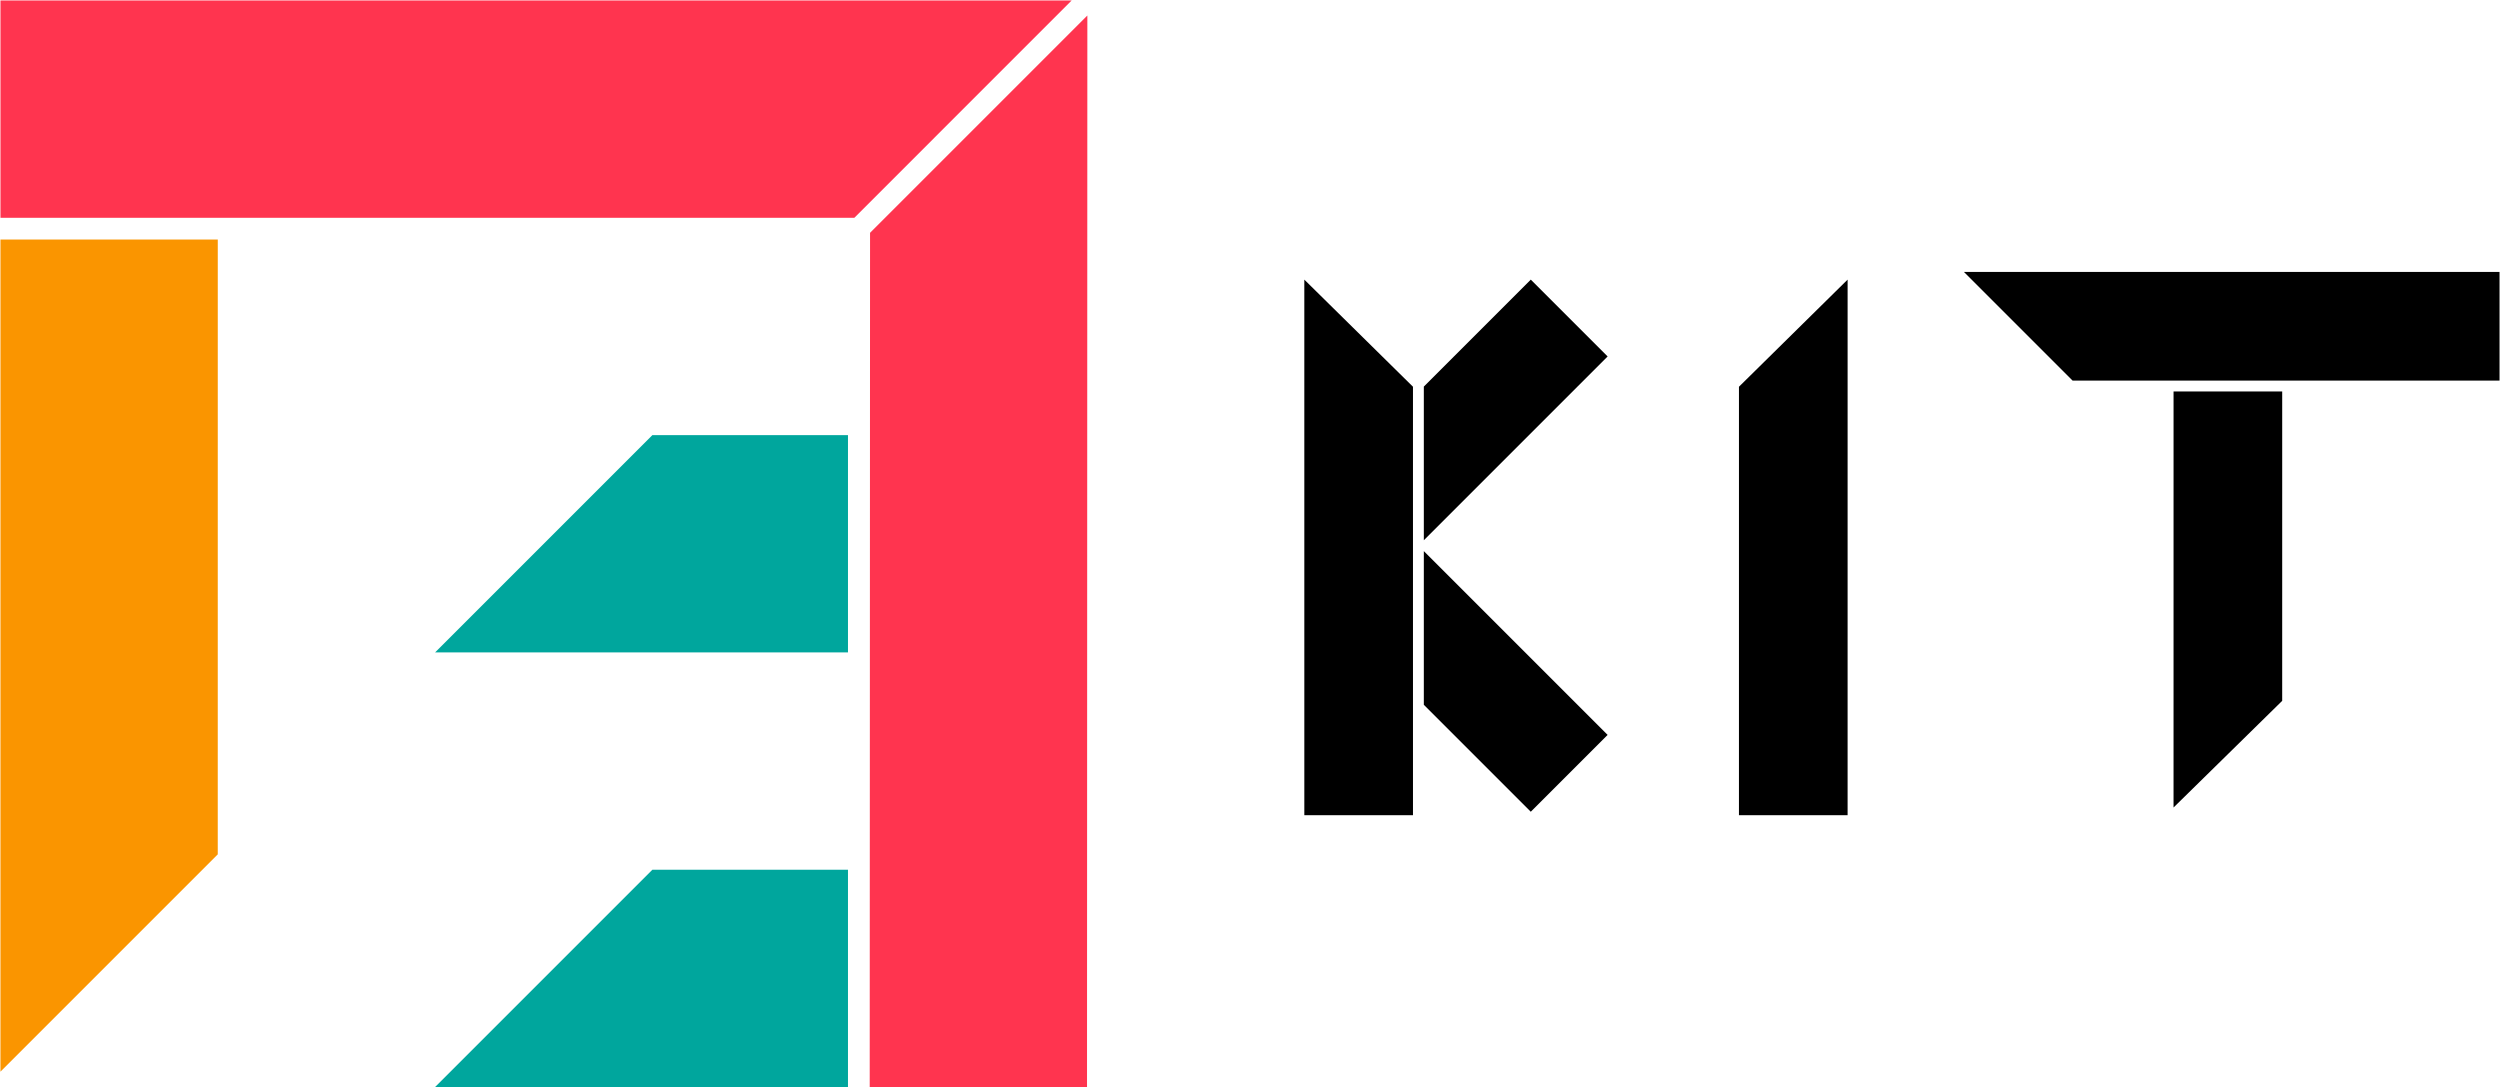
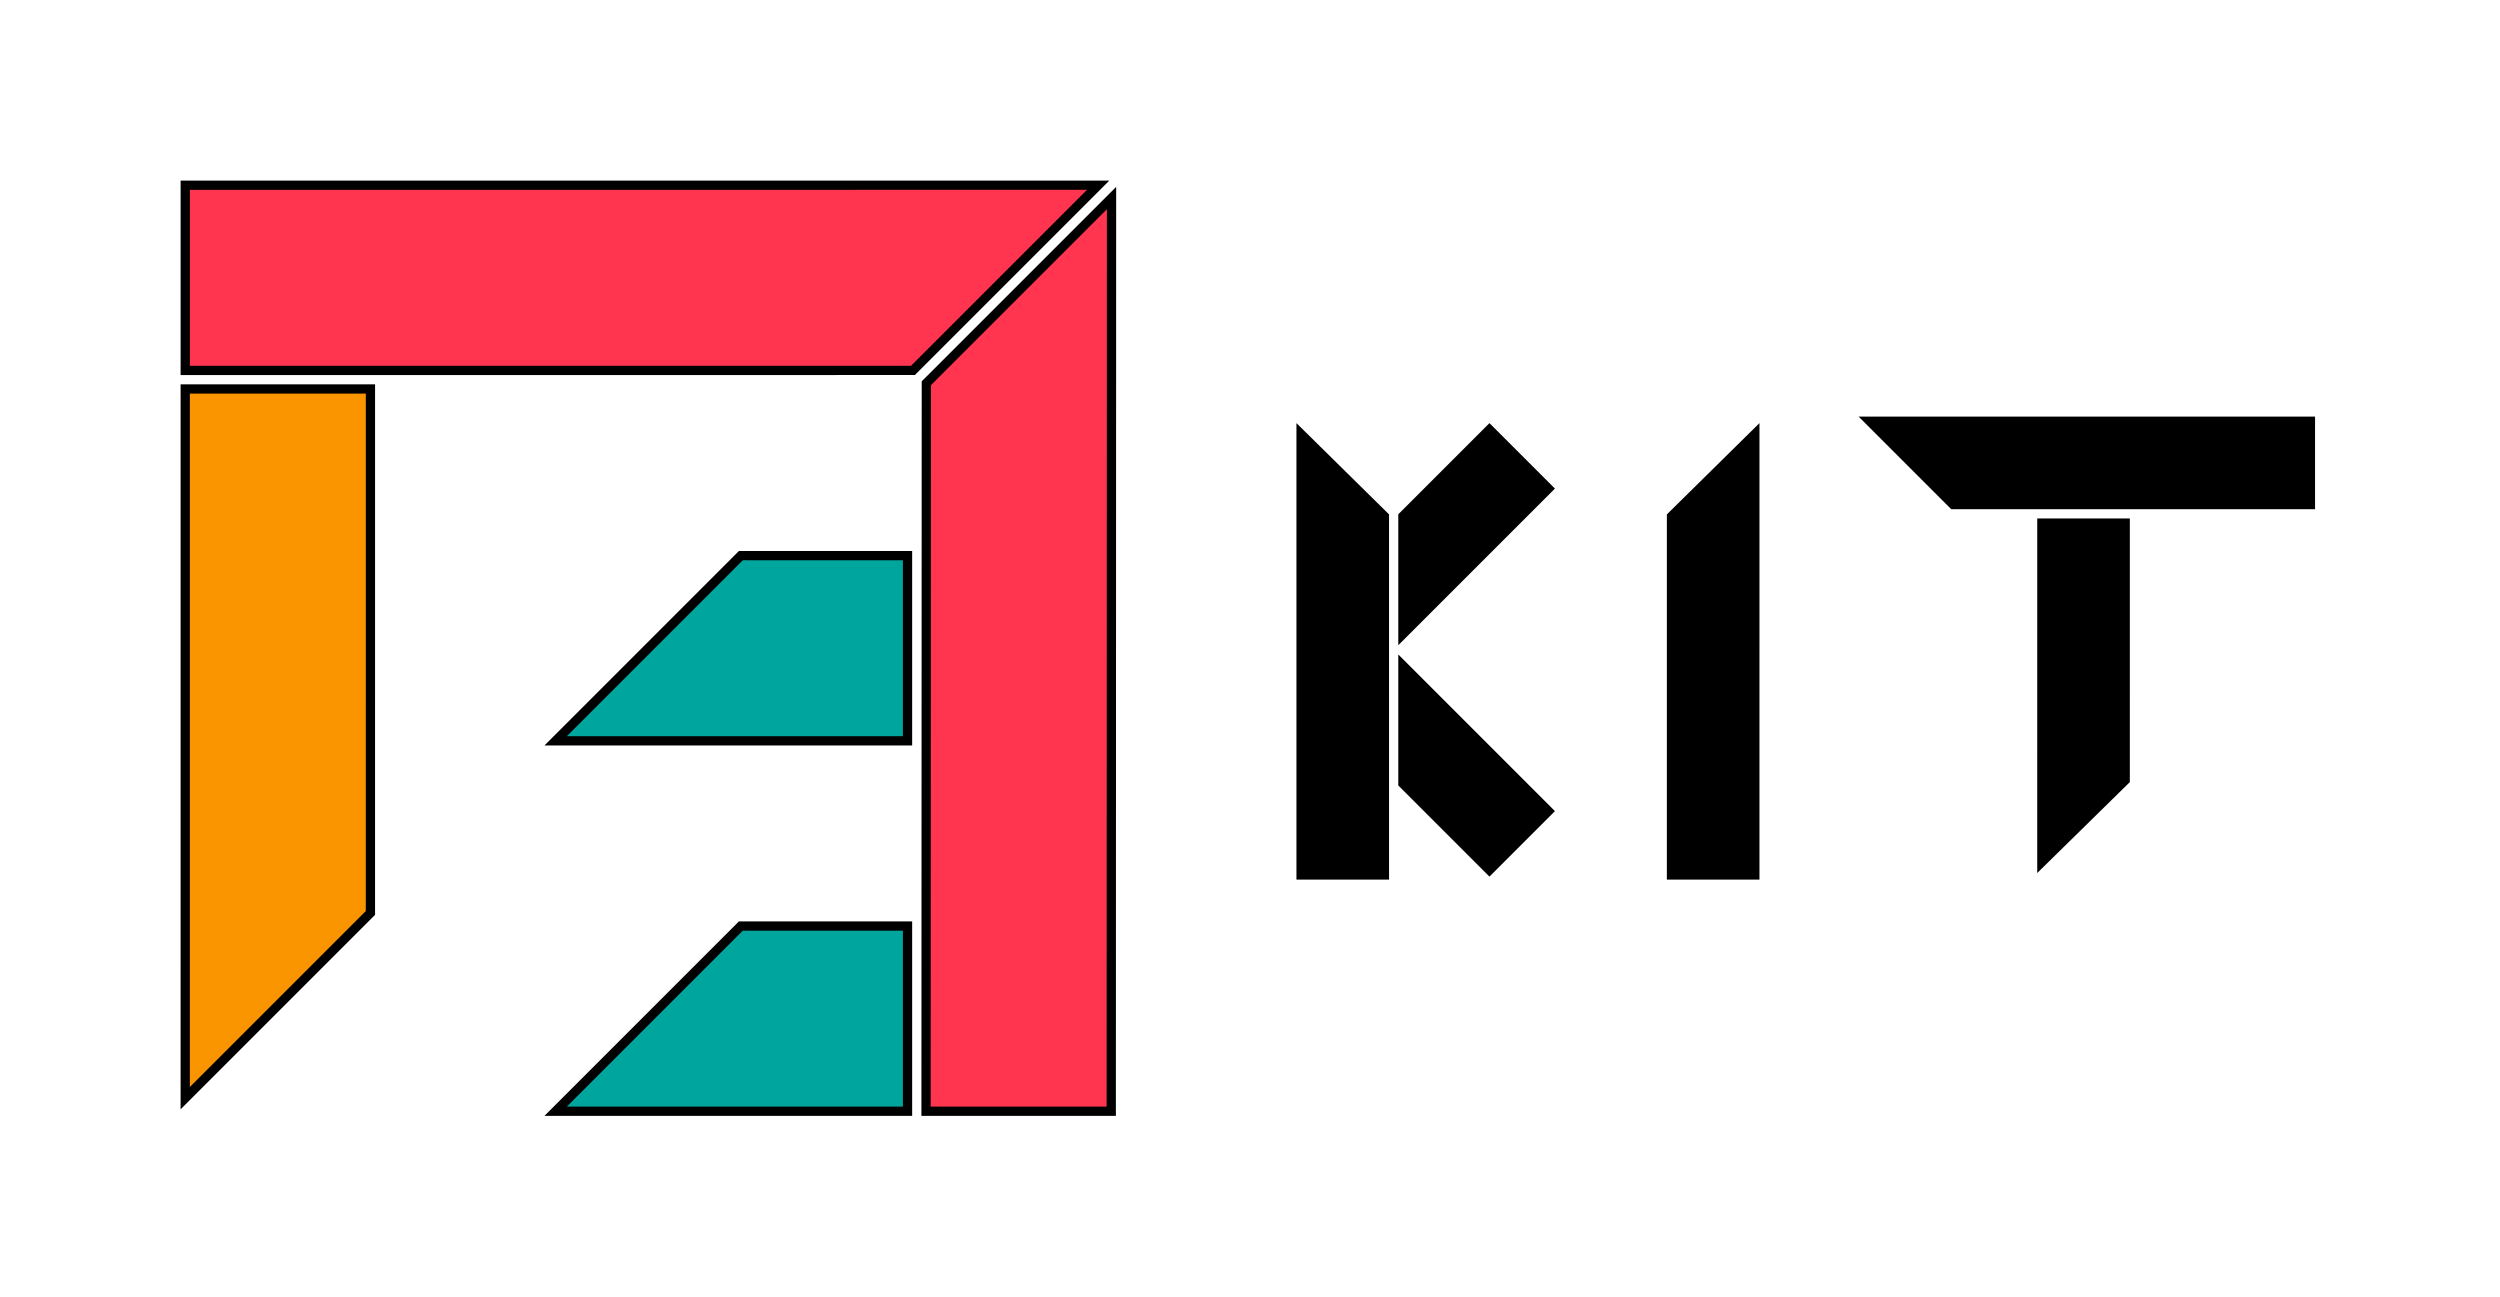
- <svg xmlns="http://www.w3.org/2000/svg" version="1.1" width="652.214pt" height="283.71pt" viewBox="0 0 652.199 283.71" id="svg11">
+ <svg xmlns="http://www.w3.org/2000/svg" version="1.1" width="269.97pt" height="139.999pt" viewBox="0 0 269.964 139.999" id="svg11">
  <defs id="defs1" />
-   <g id="logogram" transform="translate(-90.02674,-123.4285)" style="fill:#000000;stroke:none;fill-opacity:1">
-     <g id="logogram::k" style="fill:#000000;stroke:none;fill-opacity:1">
-       <path d="m 461.475,267.205 v 40.088 l 27.906,27.906 20.044,-20.044 z" stroke="#000000" stroke-width="0.24" stroke-linecap="round" stroke-linejoin="round" fill="none" id="path1" style="fill:#000000;stroke:none;fill-opacity:1" />
-       <path d="m 461.475,264.371 v -40.088 l 27.906,-27.906 20.044,20.044 z" stroke="#000000" stroke-width="0.24" stroke-linecap="round" stroke-linejoin="round" fill="none" id="path2" style="fill:#000000;stroke:none;fill-opacity:1" />
-       <path d="m 430.3,336.108 -0.003,-139.731 28.346,27.946 0.003,111.785 z" stroke="#000000" stroke-width="0.24" stroke-linecap="round" stroke-linejoin="round" fill="none" id="path3" style="fill:#000000;stroke:none;fill-opacity:1" />
+   <g id="logogram" transform="matrix(0.3527703,0,0,0.3527703,-11.79885,-23.58458)" style="fill:#000000;fill-opacity:1;stroke:none">
+     <g id="logogram::k" style="fill:#000000;fill-opacity:1;stroke:none">
+       <path d="m 461.475,267.205 v 40.088 l 27.906,27.906 20.044,-20.044 z" stroke="#000000" stroke-width="0.24" stroke-linecap="round" stroke-linejoin="round" fill="none" id="path1" style="fill:#000000;fill-opacity:1;stroke:none" />
+       <path d="m 461.475,264.371 v -40.088 l 27.906,-27.906 20.044,20.044 z" stroke="#000000" stroke-width="0.24" stroke-linecap="round" stroke-linejoin="round" fill="none" id="path2" style="fill:#000000;fill-opacity:1;stroke:none" />
+       <path d="m 430.3,336.108 -0.003,-139.731 28.346,27.946 0.003,111.785 z" stroke="#000000" stroke-width="0.24" stroke-linecap="round" stroke-linejoin="round" fill="none" id="path3" style="fill:#000000;fill-opacity:1;stroke:none" />
    </g>
-     <g id="logogram::i" style="fill:#000000;stroke:none;fill-opacity:1">
-       <path d="m 572.032,336.108 0.003,-139.731 -28.346,27.946 -0.003,111.785 z" stroke="#000000" stroke-width="0.24" stroke-linecap="round" stroke-linejoin="round" fill="none" id="path4" style="fill:#000000;stroke:none;fill-opacity:1" />
+     <g id="logogram::i" style="fill:#000000;fill-opacity:1;stroke:none">
+       <path d="m 572.032,336.108 0.003,-139.731 -28.346,27.946 -0.003,111.785 z" stroke="#000000" stroke-width="0.24" stroke-linecap="round" stroke-linejoin="round" fill="none" id="path4" style="fill:#000000;fill-opacity:1;stroke:none" />
    </g>
-     <g id="logogram::t" style="fill:#000000;stroke:none;fill-opacity:1">
-       <path d="m 657.068,225.555 -0.004,108.541 28.346,-27.831 0.003,-80.71 z" stroke="#000000" stroke-width="0.24" stroke-linecap="round" stroke-linejoin="round" fill="none" id="path5" style="fill:#000000;stroke:none;fill-opacity:1" />
-       <path d="m 742.111,194.376 -139.731,-0.003 28.346,28.346 111.384,0.003 z" stroke="#000000" stroke-width="0.24" stroke-linecap="round" stroke-linejoin="round" fill="none" id="path6" style="fill:#000000;stroke:none;fill-opacity:1" />
+     <g id="logogram::t" style="fill:#000000;fill-opacity:1;stroke:none">
+       <path d="m 657.068,225.555 -0.004,108.541 28.346,-27.831 0.003,-80.71 z" stroke="#000000" stroke-width="0.24" stroke-linecap="round" stroke-linejoin="round" fill="none" id="path5" style="fill:#000000;fill-opacity:1;stroke:none" />
+       <path d="m 742.111,194.376 -139.731,-0.003 28.346,28.346 111.384,0.003 z" stroke="#000000" stroke-width="0.24" stroke-linecap="round" stroke-linejoin="round" fill="none" id="path6" style="fill:#000000;fill-opacity:1;stroke:none" />
    </g>
  </g>
-   <g id="logo" transform="translate(-90.02674,-123.4285)">
+   <g id="logo" transform="matrix(0.3527703,0,0,0.3527703,-11.79885,-23.58458)">
    <g id="logo::l">
-       <path d="m 373.607,407.019 0.089,-279.545 -56.693,56.693 -0.089,222.852 z" stroke="#ff344f" stroke-width="0.24" stroke-linecap="round" stroke-linejoin="round" fill="none" id="path7" style="fill:#ff344f;fill-opacity:1;stroke:none" />
-       <path d="m 90.142,123.554 279.462,-0.006 -56.693,56.693 -222.769,0.006 z" stroke="#ff344f" stroke-width="0.24" stroke-linecap="round" stroke-linejoin="round" fill="none" id="path8" style="fill:#ff344f;fill-opacity:1;stroke:none" />
+       <path d="m 373.607,407.019 0.089,-279.545 -56.693,56.693 -0.089,222.852 z" stroke="#ff344f" stroke-width="0.24" stroke-linecap="round" stroke-linejoin="round" fill="none" id="path7" style="fill:#ff344f;fill-opacity:1;stroke:#000000;stroke-opacity:1;stroke-linejoin:miter;stroke-width:2.835;stroke-dasharray:none" />
+       <path d="m 90.142,123.554 279.462,-0.006 -56.693,56.693 -222.769,0.006 z" stroke="#ff344f" stroke-width="0.24" stroke-linecap="round" stroke-linejoin="round" fill="none" id="path8" style="fill:#ff344f;fill-opacity:1;stroke:#000000;stroke-opacity:1;stroke-linejoin:miter;stroke-width:2.835;stroke-dasharray:none" />
    </g>
-     <g id="logo::e">
-       <path d="m 203.528,407.019 56.693,-56.693 h 51.024 v 56.693 z" stroke="#00a69d" stroke-width="0.24" stroke-linecap="round" stroke-linejoin="round" fill="none" id="path9" style="fill:#00a69d;fill-opacity:1;stroke:none" />
-       <path d="m 203.528,293.633 56.693,-56.693 h 51.024 v 56.693 z" stroke="#00a69d" stroke-width="0.24" stroke-linecap="round" stroke-linejoin="round" fill="none" id="path10" style="fill:#00a69d;fill-opacity:1;stroke:none" />
+     <g id="logo::e" style="stroke:#000000;stroke-opacity:1;stroke-linejoin:miter;stroke-width:2.835;stroke-dasharray:none">
+       <path d="m 203.528,407.019 56.693,-56.693 h 51.024 v 56.693 z" stroke="#00a69d" stroke-width="0.24" stroke-linecap="round" stroke-linejoin="round" fill="none" id="path9" style="fill:#00a69d;fill-opacity:1;stroke:#000000;stroke-opacity:1;stroke-linejoin:miter;stroke-width:2.835;stroke-dasharray:none" />
+       <path d="m 203.528,293.633 56.693,-56.693 h 51.024 v 56.693 z" stroke="#00a69d" stroke-width="0.24" stroke-linecap="round" stroke-linejoin="round" fill="none" id="path10" style="fill:#00a69d;fill-opacity:1;stroke:#000000;stroke-opacity:1;stroke-linejoin:miter;stroke-width:2.835;stroke-dasharray:none" />
    </g>
-     <g id="logo::i">
-       <path d="m 90.142,185.916 -0.006,217.099 56.693,-56.693 0.006,-160.406 z" stroke="#fa9500" stroke-width="0.24" stroke-linecap="round" stroke-linejoin="round" fill="none" id="path11" style="stroke:none;fill:#fa9500;fill-opacity:1" />
+     <g id="logo::i" style="stroke:#000000;stroke-opacity:1;stroke-linejoin:miter;stroke-width:2.835;stroke-dasharray:none">
+       <path d="m 90.142,185.916 -0.006,217.099 56.693,-56.693 0.006,-160.406 z" stroke="#fa9500" stroke-width="0.24" stroke-linecap="round" stroke-linejoin="round" fill="none" id="path11" style="fill:#fa9500;fill-opacity:1;stroke:#000000;stroke-opacity:1;stroke-linejoin:miter;stroke-width:2.835;stroke-dasharray:none" />
    </g>
  </g>
</svg>
